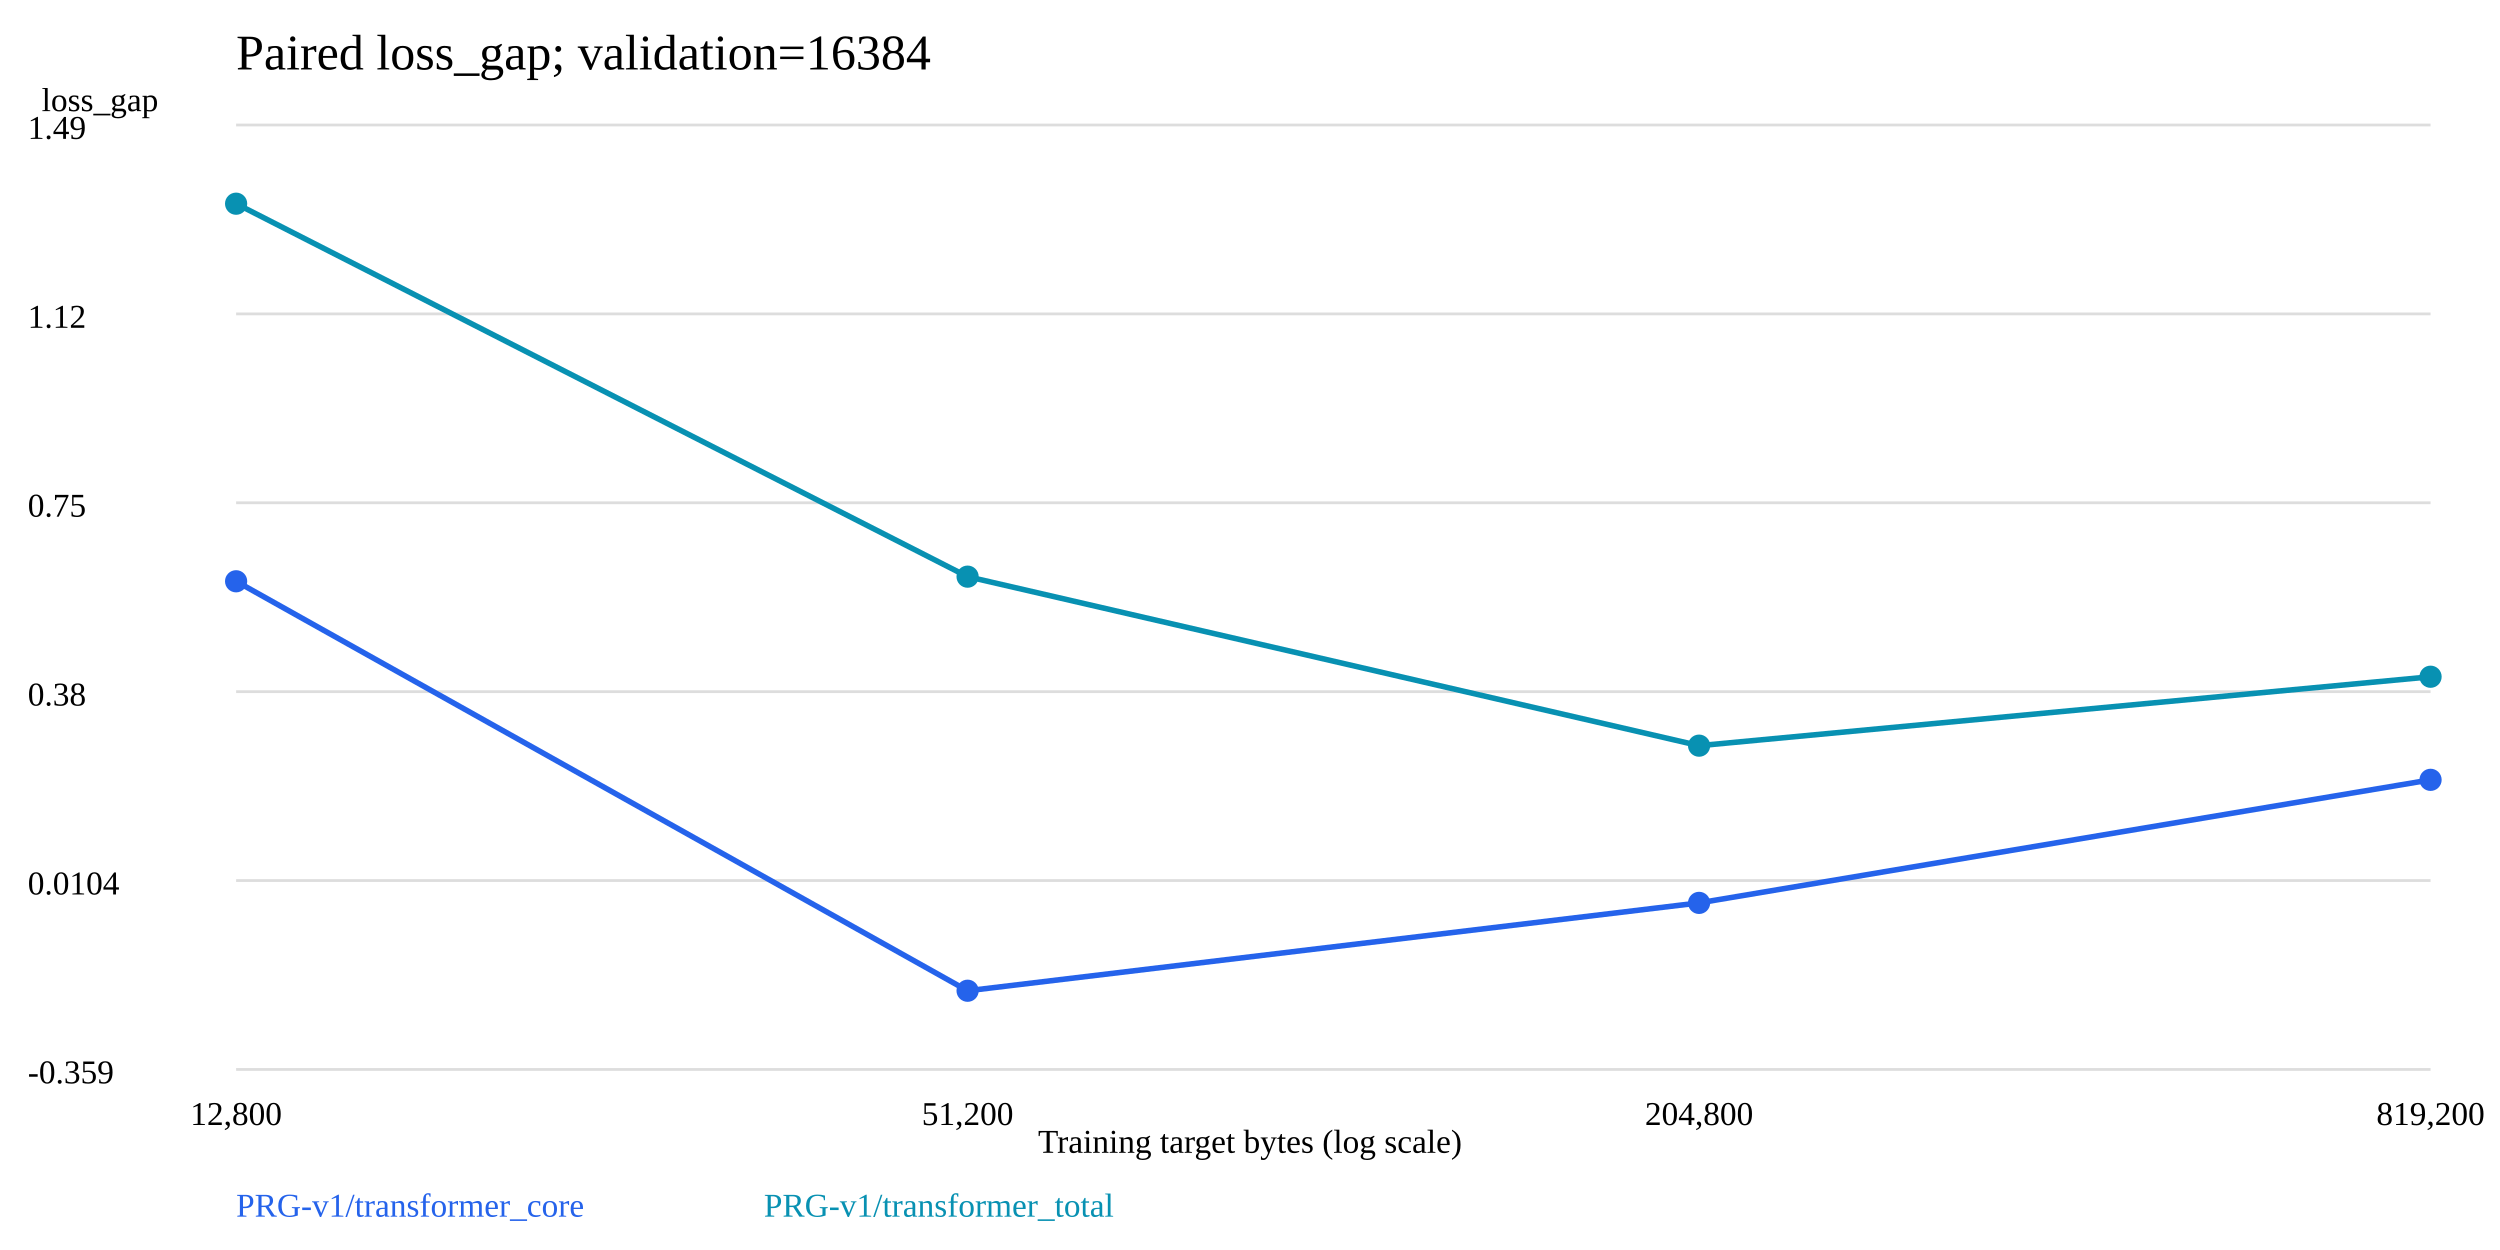
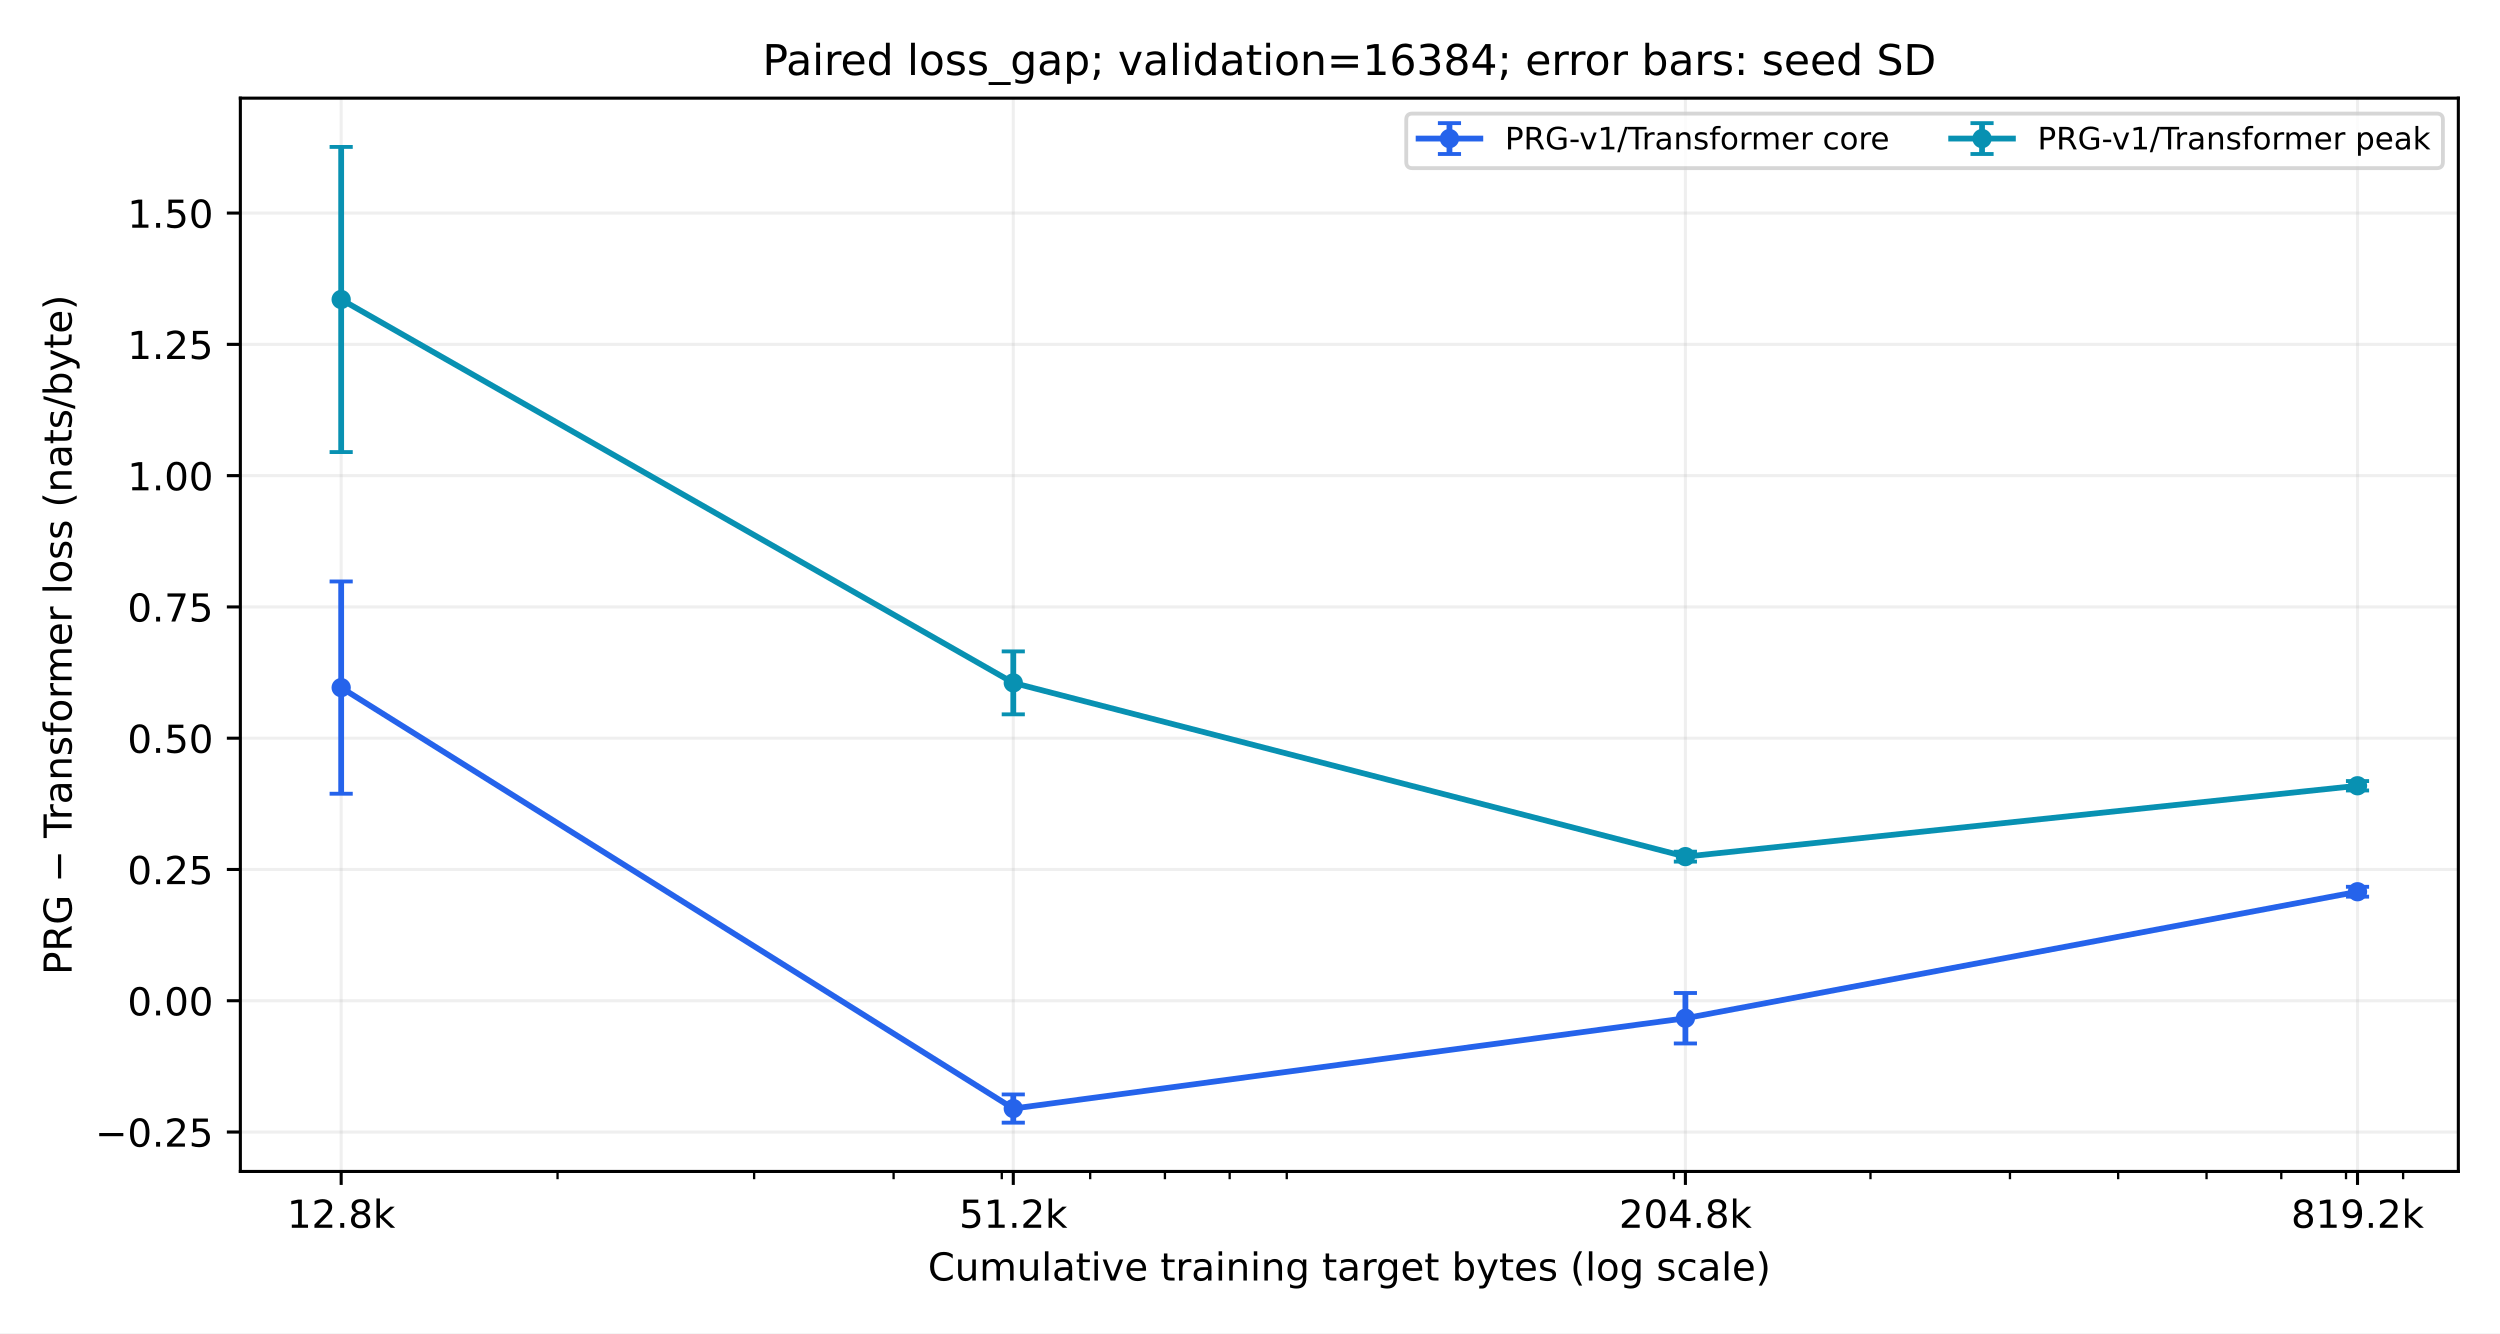
- <svg xmlns="http://www.w3.org/2000/svg" width="900" height="450" viewBox="0 0 900 450">
-   <rect width="100%" height="100%" fill="white" />
-   <text x="85" y="25" font-size="18">Paired loss_gap; validation=16384</text>
-   <line x1="85" x2="875" y1="385.0" y2="385.0" stroke="#ddd" />
-   <text x="10" y="390.0" font-size="12">-0.359</text>
-   <line x1="85" x2="875" y1="317.0" y2="317.0" stroke="#ddd" />
-   <text x="10" y="322.0" font-size="12">0.0104</text>
-   <line x1="85" x2="875" y1="249.0" y2="249.0" stroke="#ddd" />
-   <text x="10" y="254.0" font-size="12">0.38</text>
-   <line x1="85" x2="875" y1="181" y2="181" stroke="#ddd" />
-   <text x="10" y="186" font-size="12">0.75</text>
-   <line x1="85" x2="875" y1="113.0" y2="113.0" stroke="#ddd" />
-   <text x="10" y="118.0" font-size="12">1.12</text>
-   <line x1="85" x2="875" y1="45.0" y2="45.0" stroke="#ddd" />
-   <text x="10" y="50.0" font-size="12">1.49</text>
-   <text x="85.0" y="405" text-anchor="middle" font-size="12">12,800</text>
-   <text x="348.333" y="405" text-anchor="middle" font-size="12">51,200</text>
-   <text x="611.667" y="405" text-anchor="middle" font-size="12">204,800</text>
-   <text x="875.0" y="405" text-anchor="middle" font-size="12">819,200</text>
-   <polyline points="85.00,209.26 348.33,356.67 611.67,325.04 875.00,280.74" fill="none" stroke="#2563eb" stroke-width="2" />
-   <circle cx="85.0" cy="209.261" r="4" fill="#2563eb" />
-   <circle cx="348.333" cy="356.667" r="4" fill="#2563eb" />
-   <circle cx="611.667" cy="325.041" r="4" fill="#2563eb" />
-   <circle cx="875.0" cy="280.74" r="4" fill="#2563eb" />
-   <text x="85" y="438" fill="#2563eb" font-size="12">PRG-v1/transformer_core</text>
-   <polyline points="85.00,73.33 348.33,207.60 611.67,268.44 875.00,243.63" fill="none" stroke="#0891b2" stroke-width="2" />
-   <circle cx="85.0" cy="73.333" r="4" fill="#0891b2" />
-   <circle cx="348.333" cy="207.597" r="4" fill="#0891b2" />
-   <circle cx="611.667" cy="268.439" r="4" fill="#0891b2" />
-   <circle cx="875.0" cy="243.626" r="4" fill="#0891b2" />
-   <text x="275" y="438" fill="#0891b2" font-size="12">PRG-v1/transformer_total</text>
-   <text x="450" y="415" text-anchor="middle" font-size="12">Training target bytes (log scale)</text>
-   <text x="15" y="40" font-size="12">loss_gap</text>
+ <svg xmlns="http://www.w3.org/2000/svg" xmlns:xlink="http://www.w3.org/1999/xlink" width="648pt" height="345.6pt" viewBox="0 0 648 345.6" version="1.1">
+   <defs>
+     <style type="text/css">*{stroke-linejoin: round; stroke-linecap: butt}</style>
+   </defs>
+   <g id="figure_1">
+     <g id="patch_1">
+       <path d="M 0 345.6 L 648 345.6 L 648 0 L 0 0 z " style="fill: #ffffff" />
+     </g>
+     <g id="axes_1">
+       <g id="patch_2">
+         <path d="M 62.3 303.64 L 637.2 303.64 L 637.2 25.44 L 62.3 25.44 z " style="fill: #ffffff" />
+       </g>
+       <g id="matplotlib.axis_1">
+         <g id="xtick_1">
+           <g id="line2d_1">
+             <path d="M 88.432 303.64 L 88.432 25.44 " clip-path="url(#pd8d106bb37)" style="fill: none; stroke: #b0b0b0; stroke-opacity: 0.2; stroke-width: 0.8; stroke-linecap: square" />
+           </g>
+           <g id="line2d_2">
+             <defs>
+               <path id="m1986280dcb" d="M 0 0 L 0 3.5 " style="stroke: #000000; stroke-width: 0.8" />
+             </defs>
+             <g>
+               <use xlink:href="#m1986280dcb" x="88.432" y="303.64" style="stroke: #000000; stroke-width: 0.8" />
+             </g>
+           </g>
+           <g id="text_1">
+             <text style="font-size: 10px; font-family: 'DejaVu Sans', 'Bitstream Vera Sans', 'Computer Modern Sans Serif', 'Lucida Grande', 'Verdana', 'Geneva', 'Lucid', 'Arial', 'Helvetica', 'Avant Garde', sans-serif; text-anchor: middle" x="88.432" y="318.238" transform="rotate(-0 88.43182 318.2384)">12.8k</text>
+           </g>
+         </g>
+         <g id="xtick_2">
+           <g id="line2d_3">
+             <path d="M 262.644 303.64 L 262.644 25.44 " clip-path="url(#pd8d106bb37)" style="fill: none; stroke: #b0b0b0; stroke-opacity: 0.2; stroke-width: 0.8; stroke-linecap: square" />
+           </g>
+           <g id="line2d_4">
+             <g>
+               <use xlink:href="#m1986280dcb" x="262.644" y="303.64" style="stroke: #000000; stroke-width: 0.8" />
+             </g>
+           </g>
+           <g id="text_2">
+             <text style="font-size: 10px; font-family: 'DejaVu Sans', 'Bitstream Vera Sans', 'Computer Modern Sans Serif', 'Lucida Grande', 'Verdana', 'Geneva', 'Lucid', 'Arial', 'Helvetica', 'Avant Garde', sans-serif; text-anchor: middle" x="262.644" y="318.238" transform="rotate(-0 262.6439 318.2384)">51.2k</text>
+           </g>
+         </g>
+         <g id="xtick_3">
+           <g id="line2d_5">
+             <path d="M 436.856 303.64 L 436.856 25.44 " clip-path="url(#pd8d106bb37)" style="fill: none; stroke: #b0b0b0; stroke-opacity: 0.2; stroke-width: 0.8; stroke-linecap: square" />
+           </g>
+           <g id="line2d_6">
+             <g>
+               <use xlink:href="#m1986280dcb" x="436.856" y="303.64" style="stroke: #000000; stroke-width: 0.8" />
+             </g>
+           </g>
+           <g id="text_3">
+             <text style="font-size: 10px; font-family: 'DejaVu Sans', 'Bitstream Vera Sans', 'Computer Modern Sans Serif', 'Lucida Grande', 'Verdana', 'Geneva', 'Lucid', 'Arial', 'Helvetica', 'Avant Garde', sans-serif; text-anchor: middle" x="436.856" y="318.238" transform="rotate(-0 436.8561 318.2384)">204.8k</text>
+           </g>
+         </g>
+         <g id="xtick_4">
+           <g id="line2d_7">
+             <path d="M 611.068 303.64 L 611.068 25.44 " clip-path="url(#pd8d106bb37)" style="fill: none; stroke: #b0b0b0; stroke-opacity: 0.2; stroke-width: 0.8; stroke-linecap: square" />
+           </g>
+           <g id="line2d_8">
+             <g>
+               <use xlink:href="#m1986280dcb" x="611.068" y="303.64" style="stroke: #000000; stroke-width: 0.8" />
+             </g>
+           </g>
+           <g id="text_4">
+             <text style="font-size: 10px; font-family: 'DejaVu Sans', 'Bitstream Vera Sans', 'Computer Modern Sans Serif', 'Lucida Grande', 'Verdana', 'Geneva', 'Lucid', 'Arial', 'Helvetica', 'Avant Garde', sans-serif; text-anchor: middle" x="611.068" y="318.238" transform="rotate(-0 611.0682 318.2384)">819.2k</text>
+           </g>
+         </g>
+         <g id="xtick_5">
+           <g id="line2d_9">
+             <defs>
+               <path id="m4b7d5a0a49" d="M 0 0 L 0 2 " style="stroke: #000000; stroke-width: 0.6" />
+             </defs>
+             <g>
+               <use xlink:href="#m4b7d5a0a49" x="144.516" y="303.64" style="stroke: #000000; stroke-width: 0.6" />
+             </g>
+           </g>
+         </g>
+         <g id="xtick_6">
+           <g id="line2d_10">
+             <g>
+               <use xlink:href="#m4b7d5a0a49" x="195.469" y="303.64" style="stroke: #000000; stroke-width: 0.6" />
+             </g>
+           </g>
+         </g>
+         <g id="xtick_7">
+           <g id="line2d_11">
+             <g>
+               <use xlink:href="#m4b7d5a0a49" x="231.622" y="303.64" style="stroke: #000000; stroke-width: 0.6" />
+             </g>
+           </g>
+         </g>
+         <g id="xtick_8">
+           <g id="line2d_12">
+             <g>
+               <use xlink:href="#m4b7d5a0a49" x="259.664" y="303.64" style="stroke: #000000; stroke-width: 0.6" />
+             </g>
+           </g>
+         </g>
+         <g id="xtick_9">
+           <g id="line2d_13">
+             <g>
+               <use xlink:href="#m4b7d5a0a49" x="282.575" y="303.64" style="stroke: #000000; stroke-width: 0.6" />
+             </g>
+           </g>
+         </g>
+         <g id="xtick_10">
+           <g id="line2d_14">
+             <g>
+               <use xlink:href="#m4b7d5a0a49" x="301.947" y="303.64" style="stroke: #000000; stroke-width: 0.6" />
+             </g>
+           </g>
+         </g>
+         <g id="xtick_11">
+           <g id="line2d_15">
+             <g>
+               <use xlink:href="#m4b7d5a0a49" x="318.728" y="303.64" style="stroke: #000000; stroke-width: 0.6" />
+             </g>
+           </g>
+         </g>
+         <g id="xtick_12">
+           <g id="line2d_16">
+             <g>
+               <use xlink:href="#m4b7d5a0a49" x="333.529" y="303.64" style="stroke: #000000; stroke-width: 0.6" />
+             </g>
+           </g>
+         </g>
+         <g id="xtick_13">
+           <g id="line2d_17">
+             <g>
+               <use xlink:href="#m4b7d5a0a49" x="433.876" y="303.64" style="stroke: #000000; stroke-width: 0.6" />
+             </g>
+           </g>
+         </g>
+         <g id="xtick_14">
+           <g id="line2d_18">
+             <g>
+               <use xlink:href="#m4b7d5a0a49" x="484.829" y="303.64" style="stroke: #000000; stroke-width: 0.6" />
+             </g>
+           </g>
+         </g>
+         <g id="xtick_15">
+           <g id="line2d_19">
+             <g>
+               <use xlink:href="#m4b7d5a0a49" x="520.982" y="303.64" style="stroke: #000000; stroke-width: 0.6" />
+             </g>
+           </g>
+         </g>
+         <g id="xtick_16">
+           <g id="line2d_20">
+             <g>
+               <use xlink:href="#m4b7d5a0a49" x="549.024" y="303.64" style="stroke: #000000; stroke-width: 0.6" />
+             </g>
+           </g>
+         </g>
+         <g id="xtick_17">
+           <g id="line2d_21">
+             <g>
+               <use xlink:href="#m4b7d5a0a49" x="571.936" y="303.64" style="stroke: #000000; stroke-width: 0.6" />
+             </g>
+           </g>
+         </g>
+         <g id="xtick_18">
+           <g id="line2d_22">
+             <g>
+               <use xlink:href="#m4b7d5a0a49" x="591.307" y="303.64" style="stroke: #000000; stroke-width: 0.6" />
+             </g>
+           </g>
+         </g>
+         <g id="xtick_19">
+           <g id="line2d_23">
+             <g>
+               <use xlink:href="#m4b7d5a0a49" x="608.088" y="303.64" style="stroke: #000000; stroke-width: 0.6" />
+             </g>
+           </g>
+         </g>
+         <g id="xtick_20">
+           <g id="line2d_24">
+             <g>
+               <use xlink:href="#m4b7d5a0a49" x="622.889" y="303.64" style="stroke: #000000; stroke-width: 0.6" />
+             </g>
+           </g>
+         </g>
+         <g id="text_5">
+           <text style="font-size: 10px; font-family: 'DejaVu Sans', 'Bitstream Vera Sans', 'Computer Modern Sans Serif', 'Lucida Grande', 'Verdana', 'Geneva', 'Lucid', 'Arial', 'Helvetica', 'Avant Garde', sans-serif; text-anchor: middle" x="349.75" y="331.917" transform="rotate(-0 349.75 331.9166)">Cumulative training target bytes (log scale)</text>
+         </g>
+       </g>
+       <g id="matplotlib.axis_2">
+         <g id="ytick_1">
+           <g id="line2d_25">
+             <path d="M 62.3 293.421 L 637.2 293.421 " clip-path="url(#pd8d106bb37)" style="fill: none; stroke: #b0b0b0; stroke-opacity: 0.2; stroke-width: 0.8; stroke-linecap: square" />
+           </g>
+           <g id="line2d_26">
+             <defs>
+               <path id="mdb5ca805af" d="M 0 0 L -3.5 0 " style="stroke: #000000; stroke-width: 0.8" />
+             </defs>
+             <g>
+               <use xlink:href="#mdb5ca805af" x="62.3" y="293.421" style="stroke: #000000; stroke-width: 0.8" />
+             </g>
+           </g>
+           <g id="text_6">
+             <text style="font-size: 10px; font-family: 'DejaVu Sans', 'Bitstream Vera Sans', 'Computer Modern Sans Serif', 'Lucida Grande', 'Verdana', 'Geneva', 'Lucid', 'Arial', 'Helvetica', 'Avant Garde', sans-serif; text-anchor: end" x="55.3" y="297.221" transform="rotate(-0 55.3 297.2206)">−0.25</text>
+           </g>
+         </g>
+         <g id="ytick_2">
+           <g id="line2d_27">
+             <path d="M 62.3 259.394 L 637.2 259.394 " clip-path="url(#pd8d106bb37)" style="fill: none; stroke: #b0b0b0; stroke-opacity: 0.2; stroke-width: 0.8; stroke-linecap: square" />
+           </g>
+           <g id="line2d_28">
+             <g>
+               <use xlink:href="#mdb5ca805af" x="62.3" y="259.394" style="stroke: #000000; stroke-width: 0.8" />
+             </g>
+           </g>
+           <g id="text_7">
+             <text style="font-size: 10px; font-family: 'DejaVu Sans', 'Bitstream Vera Sans', 'Computer Modern Sans Serif', 'Lucida Grande', 'Verdana', 'Geneva', 'Lucid', 'Arial', 'Helvetica', 'Avant Garde', sans-serif; text-anchor: end" x="55.3" y="263.194" transform="rotate(-0 55.3 263.1935)">0.00</text>
+           </g>
+         </g>
+         <g id="ytick_3">
+           <g id="line2d_29">
+             <path d="M 62.3 225.367 L 637.2 225.367 " clip-path="url(#pd8d106bb37)" style="fill: none; stroke: #b0b0b0; stroke-opacity: 0.2; stroke-width: 0.8; stroke-linecap: square" />
+           </g>
+           <g id="line2d_30">
+             <g>
+               <use xlink:href="#mdb5ca805af" x="62.3" y="225.367" style="stroke: #000000; stroke-width: 0.8" />
+             </g>
+           </g>
+           <g id="text_8">
+             <text style="font-size: 10px; font-family: 'DejaVu Sans', 'Bitstream Vera Sans', 'Computer Modern Sans Serif', 'Lucida Grande', 'Verdana', 'Geneva', 'Lucid', 'Arial', 'Helvetica', 'Avant Garde', sans-serif; text-anchor: end" x="55.3" y="229.166" transform="rotate(-0 55.3 229.1665)">0.25</text>
+           </g>
+         </g>
+         <g id="ytick_4">
+           <g id="line2d_31">
+             <path d="M 62.3 191.34 L 637.2 191.34 " clip-path="url(#pd8d106bb37)" style="fill: none; stroke: #b0b0b0; stroke-opacity: 0.2; stroke-width: 0.8; stroke-linecap: square" />
+           </g>
+           <g id="line2d_32">
+             <g>
+               <use xlink:href="#mdb5ca805af" x="62.3" y="191.34" style="stroke: #000000; stroke-width: 0.8" />
+             </g>
+           </g>
+           <g id="text_9">
+             <text style="font-size: 10px; font-family: 'DejaVu Sans', 'Bitstream Vera Sans', 'Computer Modern Sans Serif', 'Lucida Grande', 'Verdana', 'Geneva', 'Lucid', 'Arial', 'Helvetica', 'Avant Garde', sans-serif; text-anchor: end" x="55.3" y="195.139" transform="rotate(-0 55.3 195.1394)">0.50</text>
+           </g>
+         </g>
+         <g id="ytick_5">
+           <g id="line2d_33">
+             <path d="M 62.3 157.313 L 637.2 157.313 " clip-path="url(#pd8d106bb37)" style="fill: none; stroke: #b0b0b0; stroke-opacity: 0.2; stroke-width: 0.8; stroke-linecap: square" />
+           </g>
+           <g id="line2d_34">
+             <g>
+               <use xlink:href="#mdb5ca805af" x="62.3" y="157.313" style="stroke: #000000; stroke-width: 0.8" />
+             </g>
+           </g>
+           <g id="text_10">
+             <text style="font-size: 10px; font-family: 'DejaVu Sans', 'Bitstream Vera Sans', 'Computer Modern Sans Serif', 'Lucida Grande', 'Verdana', 'Geneva', 'Lucid', 'Arial', 'Helvetica', 'Avant Garde', sans-serif; text-anchor: end" x="55.3" y="161.112" transform="rotate(-0 55.3 161.1123)">0.75</text>
+           </g>
+         </g>
+         <g id="ytick_6">
+           <g id="line2d_35">
+             <path d="M 62.3 123.286 L 637.2 123.286 " clip-path="url(#pd8d106bb37)" style="fill: none; stroke: #b0b0b0; stroke-opacity: 0.2; stroke-width: 0.8; stroke-linecap: square" />
+           </g>
+           <g id="line2d_36">
+             <g>
+               <use xlink:href="#mdb5ca805af" x="62.3" y="123.286" style="stroke: #000000; stroke-width: 0.8" />
+             </g>
+           </g>
+           <g id="text_11">
+             <text style="font-size: 10px; font-family: 'DejaVu Sans', 'Bitstream Vera Sans', 'Computer Modern Sans Serif', 'Lucida Grande', 'Verdana', 'Geneva', 'Lucid', 'Arial', 'Helvetica', 'Avant Garde', sans-serif; text-anchor: end" x="55.3" y="127.085" transform="rotate(-0 55.3 127.0853)">1.00</text>
+           </g>
+         </g>
+         <g id="ytick_7">
+           <g id="line2d_37">
+             <path d="M 62.3 89.259 L 637.2 89.259 " clip-path="url(#pd8d106bb37)" style="fill: none; stroke: #b0b0b0; stroke-opacity: 0.2; stroke-width: 0.8; stroke-linecap: square" />
+           </g>
+           <g id="line2d_38">
+             <g>
+               <use xlink:href="#mdb5ca805af" x="62.3" y="89.259" style="stroke: #000000; stroke-width: 0.8" />
+             </g>
+           </g>
+           <g id="text_12">
+             <text style="font-size: 10px; font-family: 'DejaVu Sans', 'Bitstream Vera Sans', 'Computer Modern Sans Serif', 'Lucida Grande', 'Verdana', 'Geneva', 'Lucid', 'Arial', 'Helvetica', 'Avant Garde', sans-serif; text-anchor: end" x="55.3" y="93.058" transform="rotate(-0 55.3 93.05823)">1.25</text>
+           </g>
+         </g>
+         <g id="ytick_8">
+           <g id="line2d_39">
+             <path d="M 62.3 55.232 L 637.2 55.232 " clip-path="url(#pd8d106bb37)" style="fill: none; stroke: #b0b0b0; stroke-opacity: 0.2; stroke-width: 0.8; stroke-linecap: square" />
+           </g>
+           <g id="line2d_40">
+             <g>
+               <use xlink:href="#mdb5ca805af" x="62.3" y="55.232" style="stroke: #000000; stroke-width: 0.8" />
+             </g>
+           </g>
+           <g id="text_13">
+             <text style="font-size: 10px; font-family: 'DejaVu Sans', 'Bitstream Vera Sans', 'Computer Modern Sans Serif', 'Lucida Grande', 'Verdana', 'Geneva', 'Lucid', 'Arial', 'Helvetica', 'Avant Garde', sans-serif; text-anchor: end" x="55.3" y="59.031" transform="rotate(-0 55.3 59.03117)">1.50</text>
+           </g>
+         </g>
+         <g id="text_14">
+           <text style="font-size: 10px; font-family: 'DejaVu Sans', 'Bitstream Vera Sans', 'Computer Modern Sans Serif', 'Lucida Grande', 'Verdana', 'Geneva', 'Lucid', 'Arial', 'Helvetica', 'Avant Garde', sans-serif; text-anchor: middle" x="18.575" y="164.54" transform="rotate(-90 18.575 164.54)">PRG − Transformer loss (nats/byte)</text>
+         </g>
+       </g>
+       <g id="LineCollection_1">
+         <path d="M 88.432 205.743 L 88.432 150.723 " clip-path="url(#pd8d106bb37)" style="fill: none; stroke: #2563eb; stroke-width: 1.5" />
+         <path d="M 262.644 290.995 L 262.644 283.676 " clip-path="url(#pd8d106bb37)" style="fill: none; stroke: #2563eb; stroke-width: 1.5" />
+         <path d="M 436.856 270.472 L 436.856 257.384 " clip-path="url(#pd8d106bb37)" style="fill: none; stroke: #2563eb; stroke-width: 1.5" />
+         <path d="M 611.068 232.414 L 611.068 229.863 " clip-path="url(#pd8d106bb37)" style="fill: none; stroke: #2563eb; stroke-width: 1.5" />
+       </g>
+       <g id="line2d_41">
+         <defs>
+           <path id="m1d0e846e0e" d="M 3 0 L -3 -0 " style="stroke: #2563eb" />
+         </defs>
+         <g clip-path="url(#pd8d106bb37)">
+           <use xlink:href="#m1d0e846e0e" x="88.432" y="205.743" style="fill: #2563eb; stroke: #2563eb" />
+           <use xlink:href="#m1d0e846e0e" x="262.644" y="290.995" style="fill: #2563eb; stroke: #2563eb" />
+           <use xlink:href="#m1d0e846e0e" x="436.856" y="270.472" style="fill: #2563eb; stroke: #2563eb" />
+           <use xlink:href="#m1d0e846e0e" x="611.068" y="232.414" style="fill: #2563eb; stroke: #2563eb" />
+         </g>
+       </g>
+       <g id="line2d_42">
+         <g clip-path="url(#pd8d106bb37)">
+           <use xlink:href="#m1d0e846e0e" x="88.432" y="150.723" style="fill: #2563eb; stroke: #2563eb" />
+           <use xlink:href="#m1d0e846e0e" x="262.644" y="283.676" style="fill: #2563eb; stroke: #2563eb" />
+           <use xlink:href="#m1d0e846e0e" x="436.856" y="257.384" style="fill: #2563eb; stroke: #2563eb" />
+           <use xlink:href="#m1d0e846e0e" x="611.068" y="229.863" style="fill: #2563eb; stroke: #2563eb" />
+         </g>
+       </g>
+       <g id="LineCollection_2">
+         <path d="M 88.432 117.169 L 88.432 38.085 " clip-path="url(#pd8d106bb37)" style="fill: none; stroke: #0891b2; stroke-width: 1.5" />
+         <path d="M 262.644 185.155 L 262.644 168.849 " clip-path="url(#pd8d106bb37)" style="fill: none; stroke: #0891b2; stroke-width: 1.5" />
+         <path d="M 436.856 223.32 L 436.856 220.748 " clip-path="url(#pd8d106bb37)" style="fill: none; stroke: #0891b2; stroke-width: 1.5" />
+         <path d="M 611.068 204.881 L 611.068 202.456 " clip-path="url(#pd8d106bb37)" style="fill: none; stroke: #0891b2; stroke-width: 1.5" />
+       </g>
+       <g id="line2d_43">
+         <defs>
+           <path id="m05fc8b4bbe" d="M 3 0 L -3 -0 " style="stroke: #0891b2" />
+         </defs>
+         <g clip-path="url(#pd8d106bb37)">
+           <use xlink:href="#m05fc8b4bbe" x="88.432" y="117.169" style="fill: #0891b2; stroke: #0891b2" />
+           <use xlink:href="#m05fc8b4bbe" x="262.644" y="185.155" style="fill: #0891b2; stroke: #0891b2" />
+           <use xlink:href="#m05fc8b4bbe" x="436.856" y="223.32" style="fill: #0891b2; stroke: #0891b2" />
+           <use xlink:href="#m05fc8b4bbe" x="611.068" y="204.881" style="fill: #0891b2; stroke: #0891b2" />
+         </g>
+       </g>
+       <g id="line2d_44">
+         <g clip-path="url(#pd8d106bb37)">
+           <use xlink:href="#m05fc8b4bbe" x="88.432" y="38.085" style="fill: #0891b2; stroke: #0891b2" />
+           <use xlink:href="#m05fc8b4bbe" x="262.644" y="168.849" style="fill: #0891b2; stroke: #0891b2" />
+           <use xlink:href="#m05fc8b4bbe" x="436.856" y="220.748" style="fill: #0891b2; stroke: #0891b2" />
+           <use xlink:href="#m05fc8b4bbe" x="611.068" y="202.456" style="fill: #0891b2; stroke: #0891b2" />
+         </g>
+       </g>
+       <g id="line2d_45">
+         <path d="M 88.432 178.233 L 262.644 287.335 L 436.856 263.928 L 611.068 231.138 " clip-path="url(#pd8d106bb37)" style="fill: none; stroke: #2563eb; stroke-width: 1.5; stroke-linecap: square" />
+         <defs>
+           <path id="mba3e8f5385" d="M 0 2 C 0.53 2 1.039 1.789 1.414 1.414 C 1.789 1.039 2 0.53 2 0 C 2 -0.53 1.789 -1.039 1.414 -1.414 C 1.039 -1.789 0.53 -2 0 -2 C -0.53 -2 -1.039 -1.789 -1.414 -1.414 C -1.789 -1.039 -2 -0.53 -2 0 C -2 0.53 -1.789 1.039 -1.414 1.414 C -1.039 1.789 -0.53 2 0 2 z " style="stroke: #2563eb" />
+         </defs>
+         <g clip-path="url(#pd8d106bb37)">
+           <use xlink:href="#mba3e8f5385" x="88.432" y="178.233" style="fill: #2563eb; stroke: #2563eb" />
+           <use xlink:href="#mba3e8f5385" x="262.644" y="287.335" style="fill: #2563eb; stroke: #2563eb" />
+           <use xlink:href="#mba3e8f5385" x="436.856" y="263.928" style="fill: #2563eb; stroke: #2563eb" />
+           <use xlink:href="#mba3e8f5385" x="611.068" y="231.138" style="fill: #2563eb; stroke: #2563eb" />
+         </g>
+       </g>
+       <g id="line2d_46">
+         <path d="M 88.432 77.627 L 262.644 177.002 L 436.856 222.034 L 611.068 203.669 " clip-path="url(#pd8d106bb37)" style="fill: none; stroke: #0891b2; stroke-width: 1.5; stroke-linecap: square" />
+         <defs>
+           <path id="m99acc8d7de" d="M 0 2 C 0.53 2 1.039 1.789 1.414 1.414 C 1.789 1.039 2 0.53 2 0 C 2 -0.53 1.789 -1.039 1.414 -1.414 C 1.039 -1.789 0.53 -2 0 -2 C -0.53 -2 -1.039 -1.789 -1.414 -1.414 C -1.789 -1.039 -2 -0.53 -2 0 C -2 0.53 -1.789 1.039 -1.414 1.414 C -1.039 1.789 -0.53 2 0 2 z " style="stroke: #0891b2" />
+         </defs>
+         <g clip-path="url(#pd8d106bb37)">
+           <use xlink:href="#m99acc8d7de" x="88.432" y="77.627" style="fill: #0891b2; stroke: #0891b2" />
+           <use xlink:href="#m99acc8d7de" x="262.644" y="177.002" style="fill: #0891b2; stroke: #0891b2" />
+           <use xlink:href="#m99acc8d7de" x="436.856" y="222.034" style="fill: #0891b2; stroke: #0891b2" />
+           <use xlink:href="#m99acc8d7de" x="611.068" y="203.669" style="fill: #0891b2; stroke: #0891b2" />
+         </g>
+       </g>
+       <g id="patch_3">
+         <path d="M 62.3 303.64 L 62.3 25.44 " style="fill: none; stroke: #000000; stroke-width: 0.8; stroke-linejoin: miter; stroke-linecap: square" />
+       </g>
+       <g id="patch_4">
+         <path d="M 637.2 303.64 L 637.2 25.44 " style="fill: none; stroke: #000000; stroke-width: 0.8; stroke-linejoin: miter; stroke-linecap: square" />
+       </g>
+       <g id="patch_5">
+         <path d="M 62.3 303.64 L 637.2 303.64 " style="fill: none; stroke: #000000; stroke-width: 0.8; stroke-linejoin: miter; stroke-linecap: square" />
+       </g>
+       <g id="patch_6">
+         <path d="M 62.3 25.44 L 637.2 25.44 " style="fill: none; stroke: #000000; stroke-width: 0.8; stroke-linejoin: miter; stroke-linecap: square" />
+       </g>
+       <g id="text_15">
+         <text style="font-size: 11px; font-family: 'DejaVu Sans', 'Bitstream Vera Sans', 'Computer Modern Sans Serif', 'Lucida Grande', 'Verdana', 'Geneva', 'Lucid', 'Arial', 'Helvetica', 'Avant Garde', sans-serif; text-anchor: middle" x="349.75" y="19.44" transform="rotate(-0 349.75 19.44)">Paired loss_gap; validation=16384; error bars: seed SD</text>
+       </g>
+       <g id="legend_1">
+         <g id="patch_7">
+           <path d="M 366.101 43.583 L 631.6 43.583 Q 633.2 43.583 633.2 41.983 L 633.2 31.04 Q 633.2 29.44 631.6 29.44 L 366.101 29.44 Q 364.501 29.44 364.501 31.04 L 364.501 41.983 Q 364.501 43.583 366.101 43.583 z " style="fill: #ffffff; opacity: 0.8; stroke: #cccccc; stroke-linejoin: miter" />
+         </g>
+         <g id="LineCollection_3">
+           <path d="M 375.701 39.919 L 375.701 31.919 " style="fill: none; stroke: #2563eb; stroke-width: 1.5" />
+         </g>
+         <g id="line2d_47">
+           <g>
+             <use xlink:href="#m1d0e846e0e" x="375.701" y="39.919" style="fill: #2563eb; stroke: #2563eb" />
+           </g>
+         </g>
+         <g id="line2d_48">
+           <g>
+             <use xlink:href="#m1d0e846e0e" x="375.701" y="31.919" style="fill: #2563eb; stroke: #2563eb" />
+           </g>
+         </g>
+         <g id="line2d_49">
+           <path d="M 367.701 35.919 L 383.701 35.919 " style="fill: none; stroke: #2563eb; stroke-width: 1.5; stroke-linecap: square" />
+         </g>
+         <g id="line2d_50">
+           <g>
+             <use xlink:href="#mba3e8f5385" x="375.701" y="35.919" style="fill: #2563eb; stroke: #2563eb" />
+           </g>
+         </g>
+         <g id="text_16">
+           <text style="font-size: 8px; font-family: 'DejaVu Sans', 'Bitstream Vera Sans', 'Computer Modern Sans Serif', 'Lucida Grande', 'Verdana', 'Geneva', 'Lucid', 'Arial', 'Helvetica', 'Avant Garde', sans-serif; text-anchor: start" x="390.101" y="38.719" transform="rotate(-0 390.1012 38.71875)">PRG-v1/Transformer core</text>
+         </g>
+         <g id="LineCollection_4">
+           <path d="M 513.745 39.919 L 513.745 31.919 " style="fill: none; stroke: #0891b2; stroke-width: 1.5" />
+         </g>
+         <g id="line2d_51">
+           <g>
+             <use xlink:href="#m05fc8b4bbe" x="513.745" y="39.919" style="fill: #0891b2; stroke: #0891b2" />
+           </g>
+         </g>
+         <g id="line2d_52">
+           <g>
+             <use xlink:href="#m05fc8b4bbe" x="513.745" y="31.919" style="fill: #0891b2; stroke: #0891b2" />
+           </g>
+         </g>
+         <g id="line2d_53">
+           <path d="M 505.745 35.919 L 521.745 35.919 " style="fill: none; stroke: #0891b2; stroke-width: 1.5; stroke-linecap: square" />
+         </g>
+         <g id="line2d_54">
+           <g>
+             <use xlink:href="#m99acc8d7de" x="513.745" y="35.919" style="fill: #0891b2; stroke: #0891b2" />
+           </g>
+         </g>
+         <g id="text_17">
+           <text style="font-size: 8px; font-family: 'DejaVu Sans', 'Bitstream Vera Sans', 'Computer Modern Sans Serif', 'Lucida Grande', 'Verdana', 'Geneva', 'Lucid', 'Arial', 'Helvetica', 'Avant Garde', sans-serif; text-anchor: start" x="528.145" y="38.719" transform="rotate(-0 528.145 38.71875)">PRG-v1/Transformer peak</text>
+         </g>
+       </g>
+     </g>
+   </g>
+   <defs>
+     <clipPath id="pd8d106bb37">
+       <rect x="62.3" y="25.44" width="574.9" height="278.2" />
+     </clipPath>
+   </defs>
</svg>
